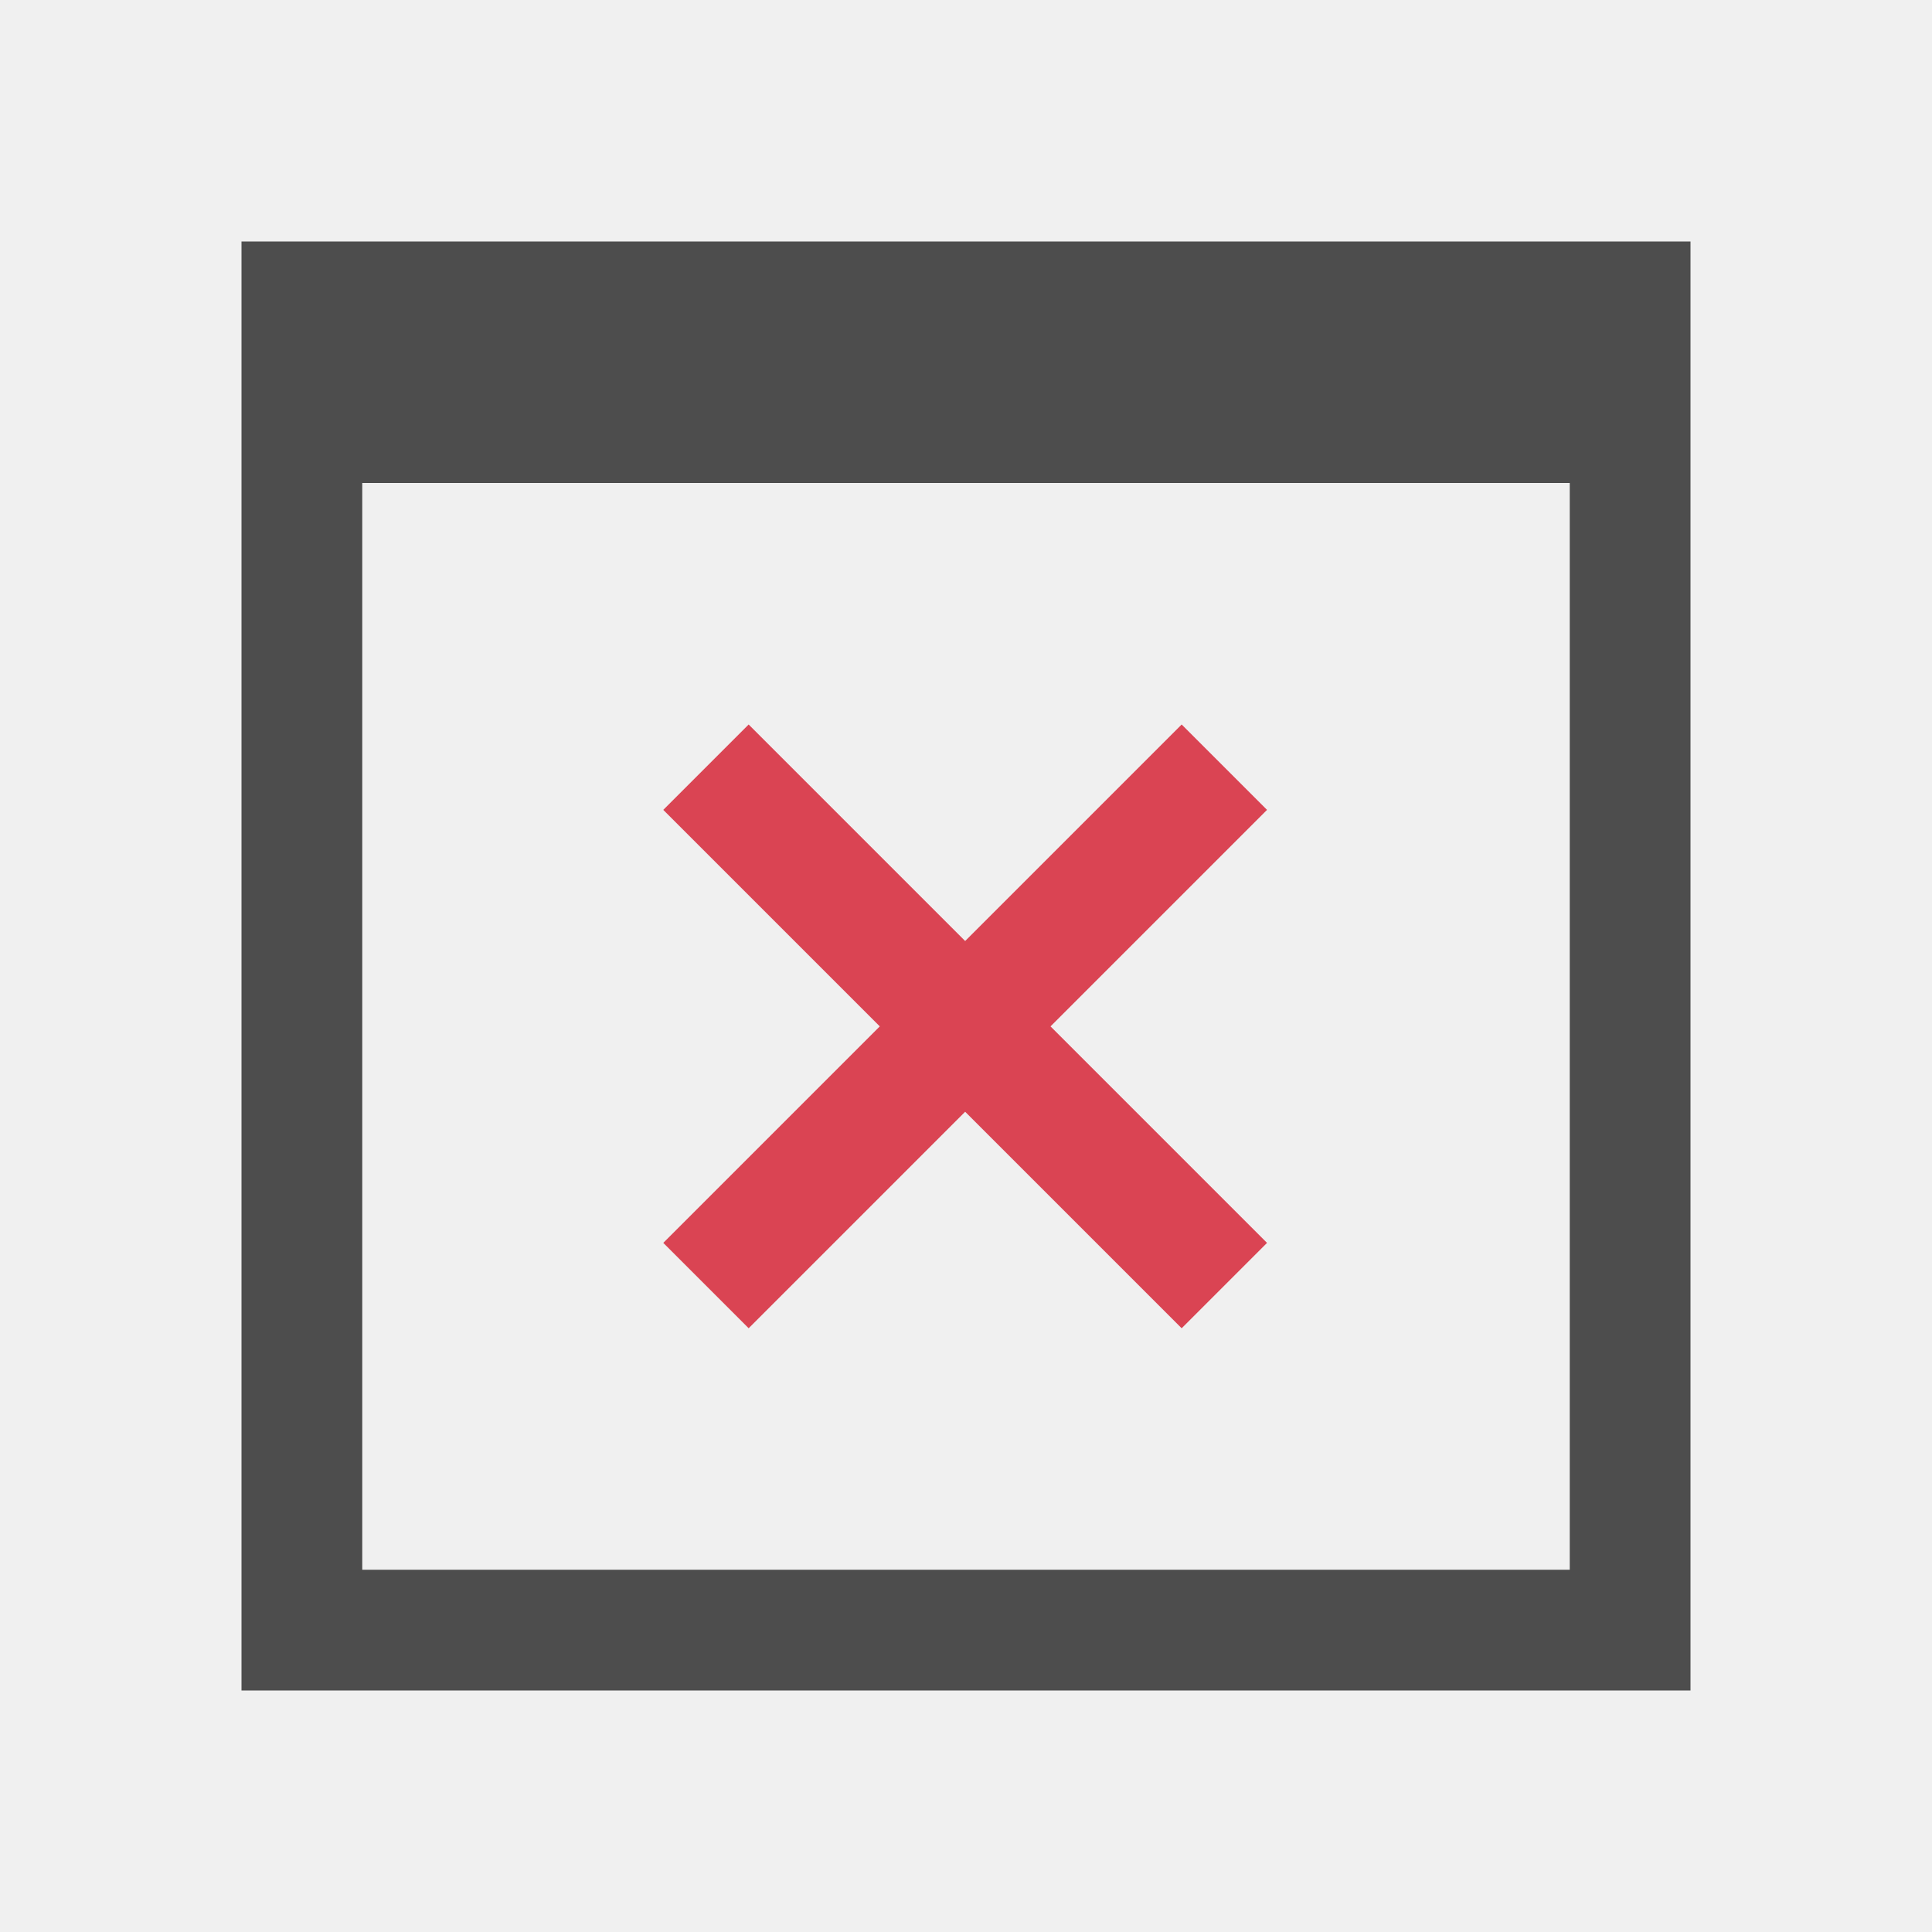
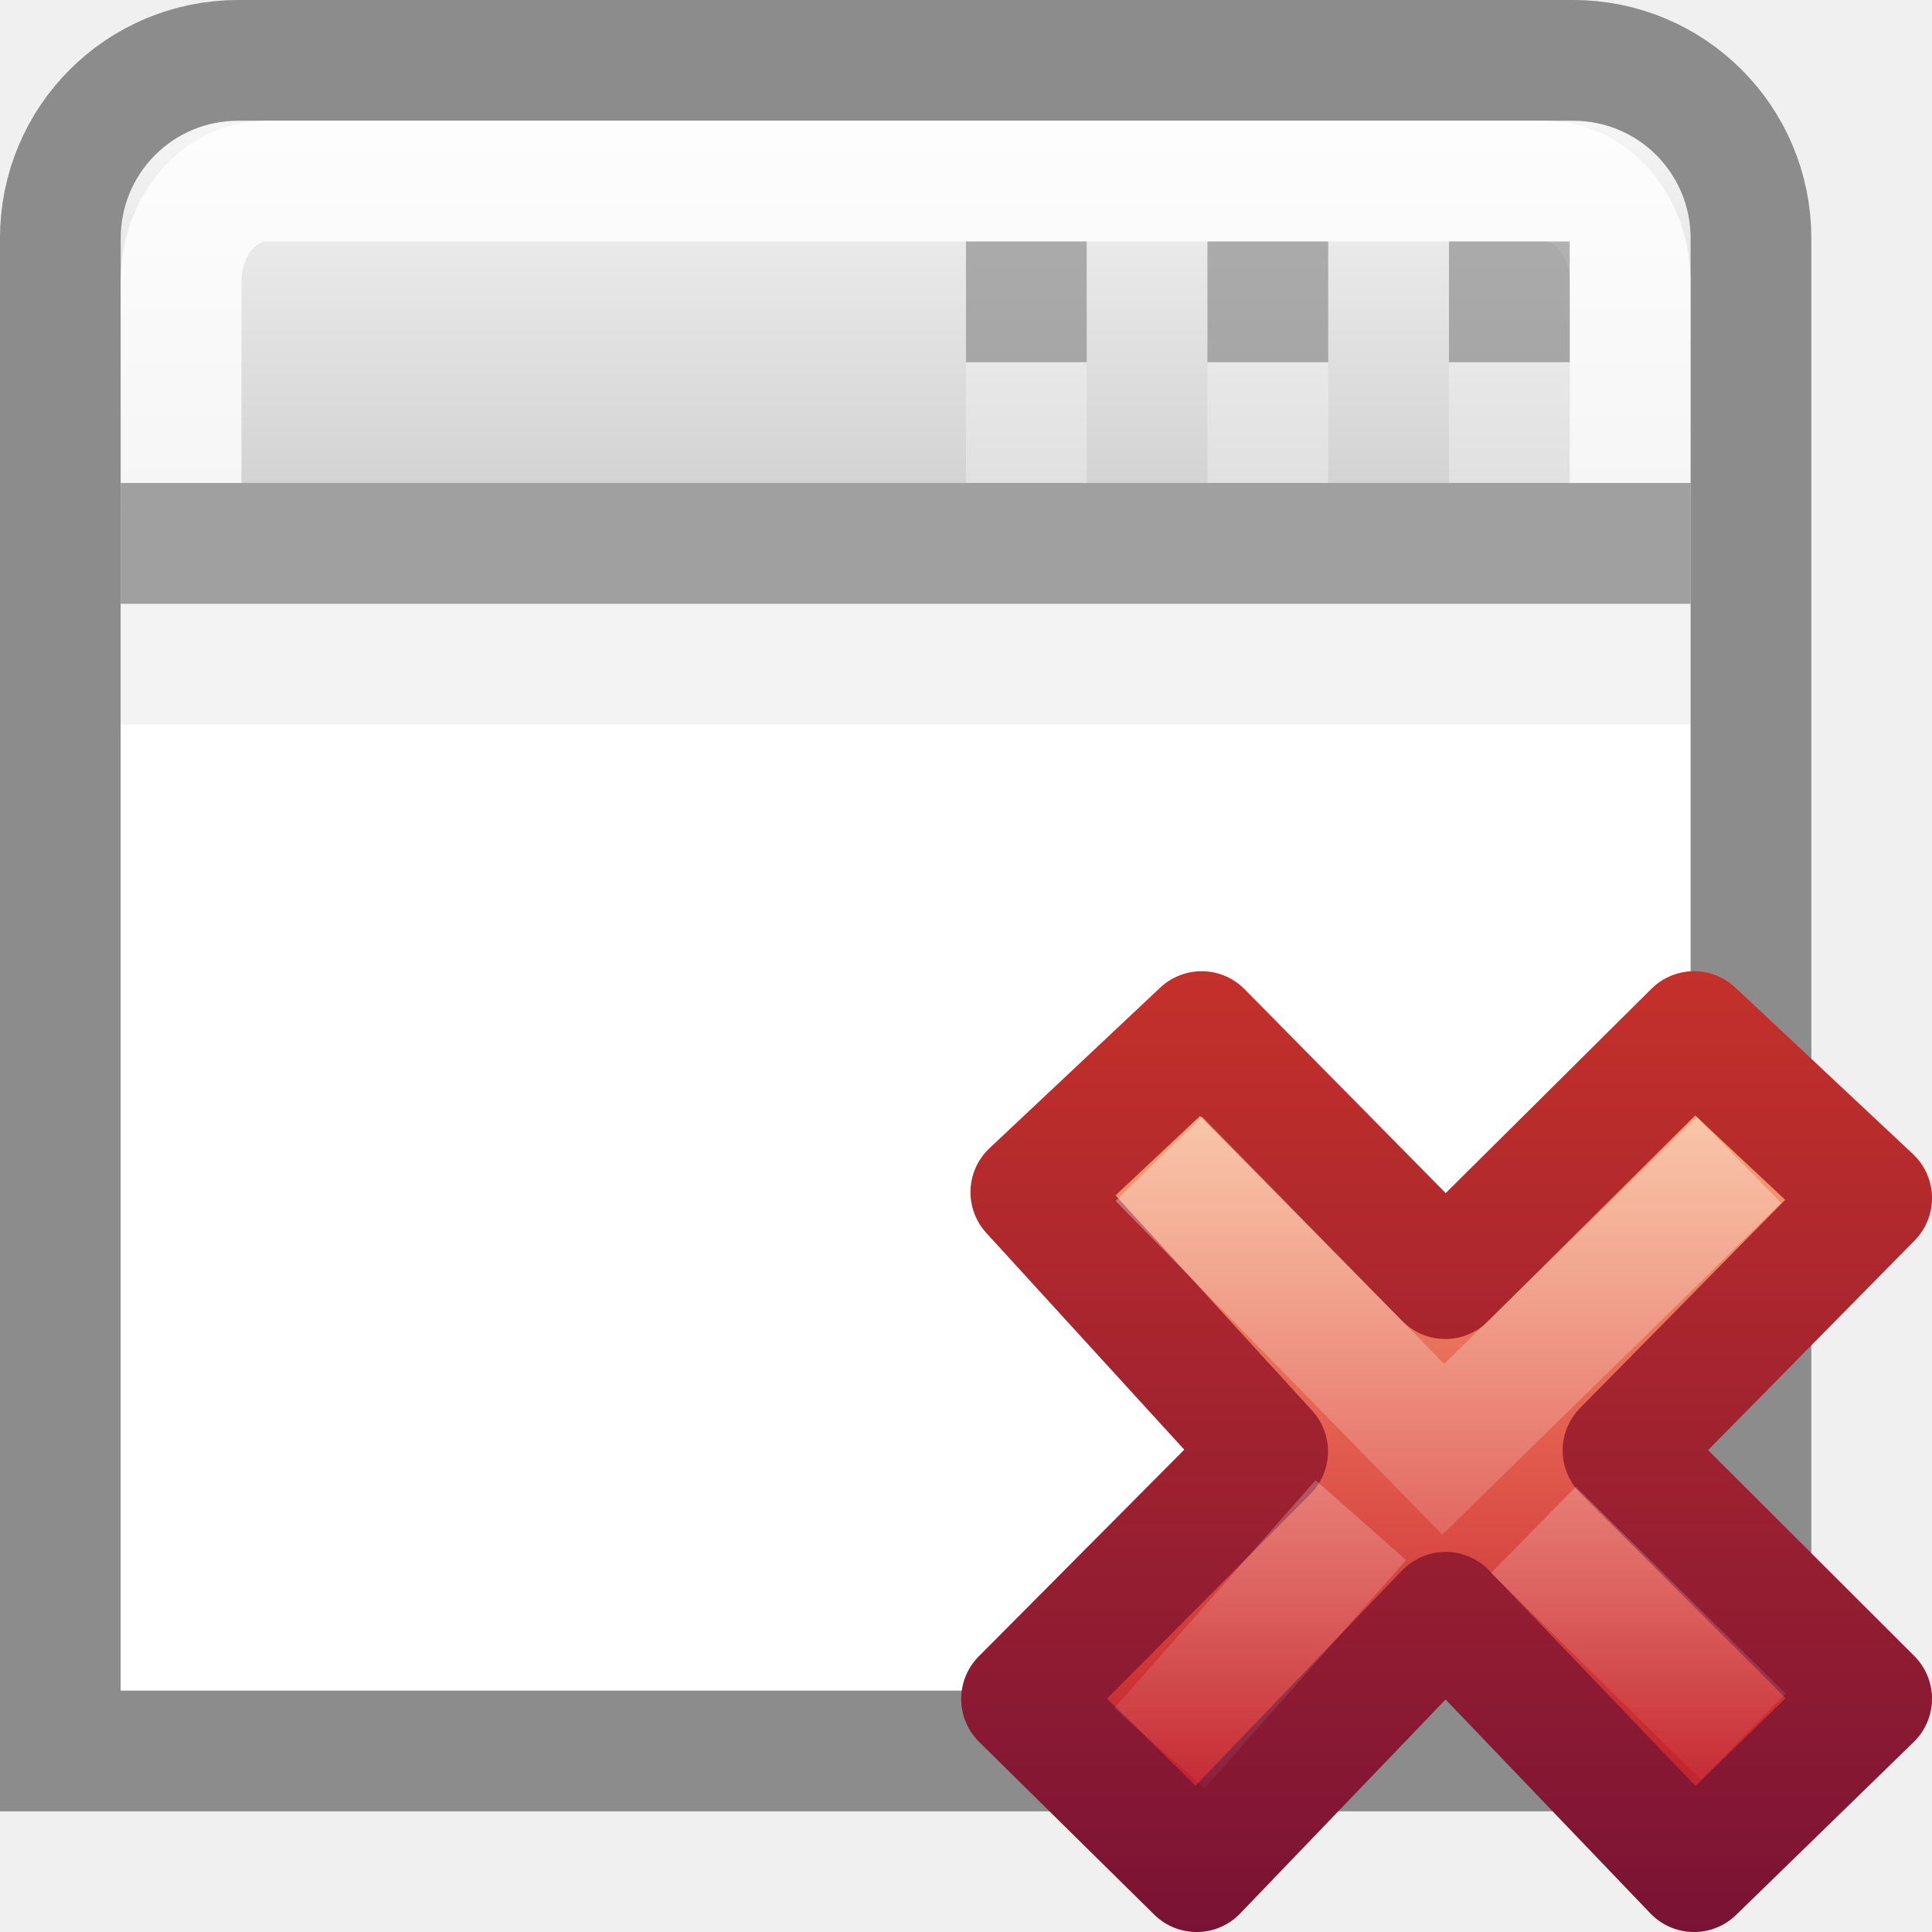
- <svg xmlns="http://www.w3.org/2000/svg" viewBox="0 0 16 16">
-   <defs id="defs3051">
-     <style type="text/css" id="current-color-scheme">
-       .ColorScheme-Text {
-         color:#4d4d4d;
-       }
-       .ColorScheme-NegativeText {
-         color:#da4453;
-       }
-       </style>
+ <svg xmlns="http://www.w3.org/2000/svg" xmlns:xlink="http://www.w3.org/1999/xlink" width="16" height="16" id="svg2936" version="1.1">
+   <defs id="defs2938">
+     <linearGradient id="linearGradient2781">
+       <stop id="stop2783" style="stop-color:#cdcdcd;stop-opacity:1" offset="0" />
+       <stop id="stop2785" style="stop-color:#ffffff;stop-opacity:1" offset="1" />
+     </linearGradient>
+     <linearGradient y2="8.197" x2="25" y1="17.829" x1="25" gradientTransform="matrix(-0.4242419,0,0,0.4590167,19.23981,-3.764905)" gradientUnits="userSpaceOnUse" id="linearGradient2934" xlink:href="#linearGradient2781" />
+     <linearGradient id="linearGradient3943-5">
+       <stop style="stop-color:#ffffff;stop-opacity:1;" offset="0" id="stop3945-9" />
+       <stop style="stop-color:#ffffff;stop-opacity:0;" offset="1" id="stop3947-4" />
+     </linearGradient>
+     <linearGradient id="linearGradient3242-7-8">
+       <stop offset="0" style="stop-color:#eef87e;stop-opacity:1" id="stop3244-5-4" />
+       <stop offset="0.262" style="stop-color:#cde34f;stop-opacity:1" id="stop3246-9-6" />
+       <stop offset="0.661" style="stop-color:#93b723;stop-opacity:1" id="stop3248-7-9" />
+       <stop offset="1" style="stop-color:#5a7e0d;stop-opacity:1" id="stop3250-8-2" />
+     </linearGradient>
+     <linearGradient id="linearGradient2490-3-9">
+       <stop offset="0" style="stop-color:#365f0e;stop-opacity:1" id="stop2492-3-0" />
+       <stop offset="1" style="stop-color:#84a718;stop-opacity:1" id="stop2494-8-3" />
+     </linearGradient>
+     <linearGradient x1="11.192" y1="4.064" x2="11.192" y2="30.298" id="linearGradient4811" xlink:href="#linearGradient3242" gradientUnits="userSpaceOnUse" gradientTransform="matrix(0.3705263,0,0,0.3864734,7.53368,7.335749)" />
+     <linearGradient id="linearGradient3242">
+       <stop id="stop3244" style="stop-color:#f8b17e;stop-opacity:1" offset="0" />
+       <stop id="stop3246" style="stop-color:#e35d4f;stop-opacity:1" offset="0.312" />
+       <stop id="stop3248" style="stop-color:#c6262e;stop-opacity:1" offset="0.571" />
+       <stop id="stop3250" style="stop-color:#690b54;stop-opacity:1" offset="1" />
+     </linearGradient>
+     <linearGradient x1="41.225" y1="23.238" x2="41.225" y2="7.917" id="linearGradient4813" xlink:href="#linearGradient2490" gradientUnits="userSpaceOnUse" gradientTransform="matrix(0.64,0,0,0.6956522,-14.27409,0.033675)" />
+     <linearGradient id="linearGradient2490">
+       <stop id="stop2492" style="stop-color:#791235;stop-opacity:1" offset="0" />
+       <stop id="stop2494" style="stop-color:#dd3b27;stop-opacity:1" offset="1" />
+     </linearGradient>
+     <linearGradient x1="36.011" y1="13.023" x2="16.331" y2="32.702" id="linearGradient4808" xlink:href="#linearGradient3943-5" gradientUnits="userSpaceOnUse" gradientTransform="matrix(0.1969469,-0.2052031,0.1969469,0.2052031,2.33061,11.95995)" />
+     <linearGradient x1="28.449" y1="20.584" x2="16.331" y2="32.702" id="linearGradient4805" xlink:href="#linearGradient3943-5" gradientUnits="userSpaceOnUse" gradientTransform="matrix(0.1969469,-0.2052031,0.1969469,0.2052031,2.13207,12.06349)" />
  </defs>
-   <path style="fill:currentColor;fill-opacity:1;stroke:none" d="m2 2v12h12v-12h-12m1 2h10v9h-10v-9" class="ColorScheme-Text" />
-   <path d="m6.2 6l-.707.707 1.793 1.793-1.793 1.793.707.707 1.793-1.793 1.793 1.793.707-.707-1.793-1.793 1.793-1.793-.707-.707-1.793 1.793" style="fill:currentColor;fill-opacity:1;stroke:none" class="ColorScheme-NegativeText" />
+   <g id="layer1" transform="translate(-0.1337517,0.1338388)">
+     <g id="g4251" transform="matrix(-1,0,0,1,16.2675,0)">
+       <path d="m 14.16,0.366 c 0.816,0 1.474,0.657 1.474,1.474 l 0,5.895 0,5.158 0,1.474 -1.474,0 -11.053,0 -1.474,0 0,-1.474 0,-5.158 0,-5.895 c 0,-0.816 0.657,-1.474 1.474,-1.474 l 11.053,0 z" id="rect1887" style="fill:url(#linearGradient2934);fill-opacity:1;stroke:#8c8c8c;stroke-width:1;stroke-miterlimit:4;stroke-dasharray:none;stroke-opacity:1" />
+       <path d="m 2.634,3.866 0,-1.667 c 0,-0.462 0.315,-0.833 0.706,-0.833 l 10.588,0 c 0.391,0 0.706,0.372 0.706,0.833 l 0,1.667" id="rect2779" style="opacity:0.8;fill:none;stroke:#ffffff;stroke-width:1;stroke-miterlimit:4;stroke-dasharray:none;stroke-opacity:1" />
+       <rect transform="scale(-1,1)" width="13" height="9" x="-15.134" y="4.866" id="rect4122" style="color:#000000;display:inline;overflow:visible;visibility:visible;fill:#ffffff;fill-opacity:1;fill-rule:nonzero;stroke:none;stroke-width:1;marker:none;enable-background:accumulate" />
+       <path d="m 15.134,4.366 -13,0" id="path4146" style="fill:none;stroke:#a0a0a0;stroke-width:1px;stroke-linecap:butt;stroke-linejoin:miter;stroke-opacity:1" />
+       <path d="m 15.134,5.366 -13,0" id="path4146-0" style="opacity:0.05;fill:none;stroke:#000000;stroke-width:1px;stroke-linecap:butt;stroke-linejoin:miter;stroke-opacity:1" />
+       <path d="m 4.134,1.866 -1,0 0,1 1,0 0,-1 z m 2,0 -1,0 0,1 1,0 0,-1 z m 2,1e-7 -1,0 0,1 1,0 0,-1 z" style="color:#000000;display:inline;overflow:visible;visibility:visible;opacity:0.6;fill:#808080;fill-opacity:1;fill-rule:nonzero;stroke:none;stroke-width:1;marker:none;enable-background:accumulate" id="rect4172-0-2" />
+       <path d="m 4.134,2.866 -1,0 0,1 1,0 0,-1 z m 2,0 -1,0 0,1 1,0 0,-1 z m 2,10e-8 -1,0 0,1 1,0 0,-1 z" style="color:#000000;display:inline;overflow:visible;visibility:visible;opacity:0.3;fill:#ffffff;fill-opacity:1;fill-rule:nonzero;stroke:none;stroke-width:1;marker:none;enable-background:accumulate" id="rect4172-0-2-0" />
+       <g id="g4207" transform="translate(-7.82627,-0.2786589)">
+         <path style="font-style:normal;font-variant:normal;font-weight:bold;font-stretch:normal;font-size:59.901px;line-height:125%;font-family:'Bitstream Vera Sans';text-align:start;writing-mode:lr-tb;text-anchor:start;fill:url(#linearGradient4811);fill-opacity:1;stroke:url(#linearGradient4813);stroke-width:1;stroke-linecap:butt;stroke-linejoin:round;stroke-miterlimit:4;stroke-dasharray:none;stroke-opacity:1" id="text1314" d="M 15.5,14.215 13.462,12.165 15.423,10.018 14.009,8.688 11.991,10.734 9.931,8.688 8.46,10.067 10.519,12.157 8.46,14.213 9.931,15.645 11.988,13.497 14.05,15.645 15.5,14.215 Z" />
+         <path style="font-style:normal;font-variant:normal;font-weight:bold;font-stretch:normal;font-size:59.901px;line-height:125%;font-family:'Bitstream Vera Sans';text-align:start;writing-mode:lr-tb;text-anchor:start;opacity:0.5;fill:none;stroke:url(#linearGradient4808);stroke-width:1;stroke-linecap:square;stroke-linejoin:miter;stroke-miterlimit:4;stroke-dasharray:none;stroke-opacity:1" id="path7076" d="M 14.014,10.098 12.008,12.147 9.916,10.1" />
+         <path style="font-style:normal;font-variant:normal;font-weight:bold;font-stretch:normal;font-size:59.901px;line-height:125%;font-family:'Bitstream Vera Sans';text-align:start;writing-mode:lr-tb;text-anchor:start;opacity:0.4;fill:none;stroke:url(#linearGradient4805);stroke-width:1;stroke-linecap:butt;stroke-linejoin:miter;stroke-miterlimit:4;stroke-dasharray:none;stroke-opacity:1" id="path3165" d="m 14.357,14.622 -1.667,-1.888 m -1.429,0.081 -1.739,1.713" />
+       </g>
+     </g>
+   </g>
</svg>
